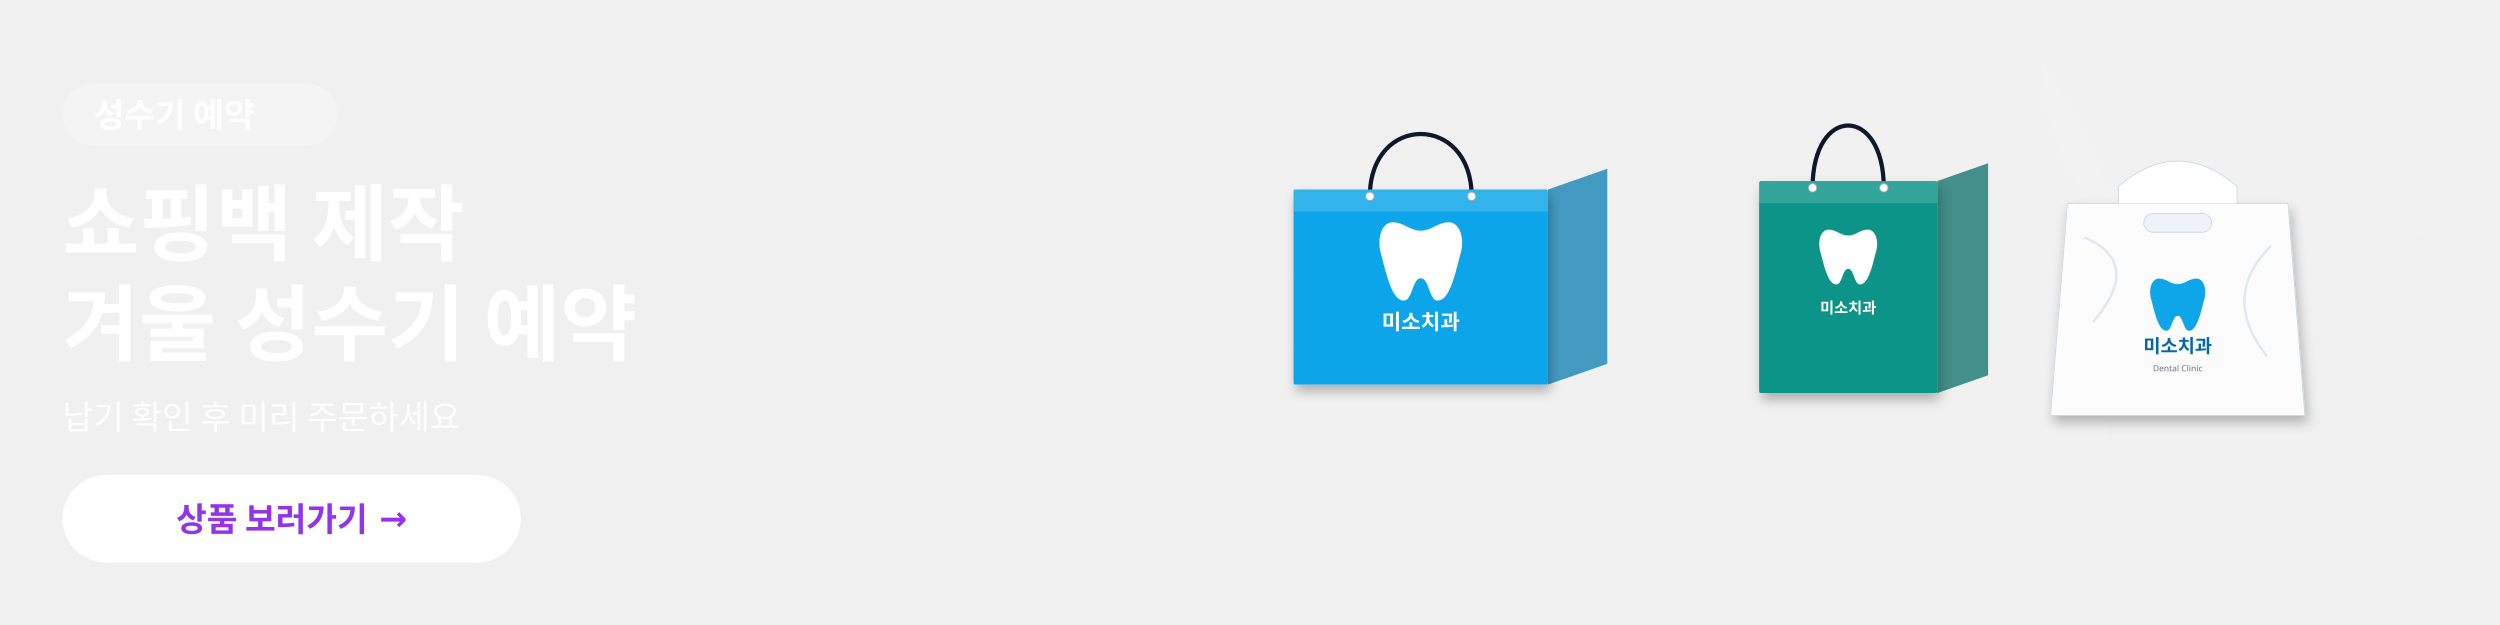
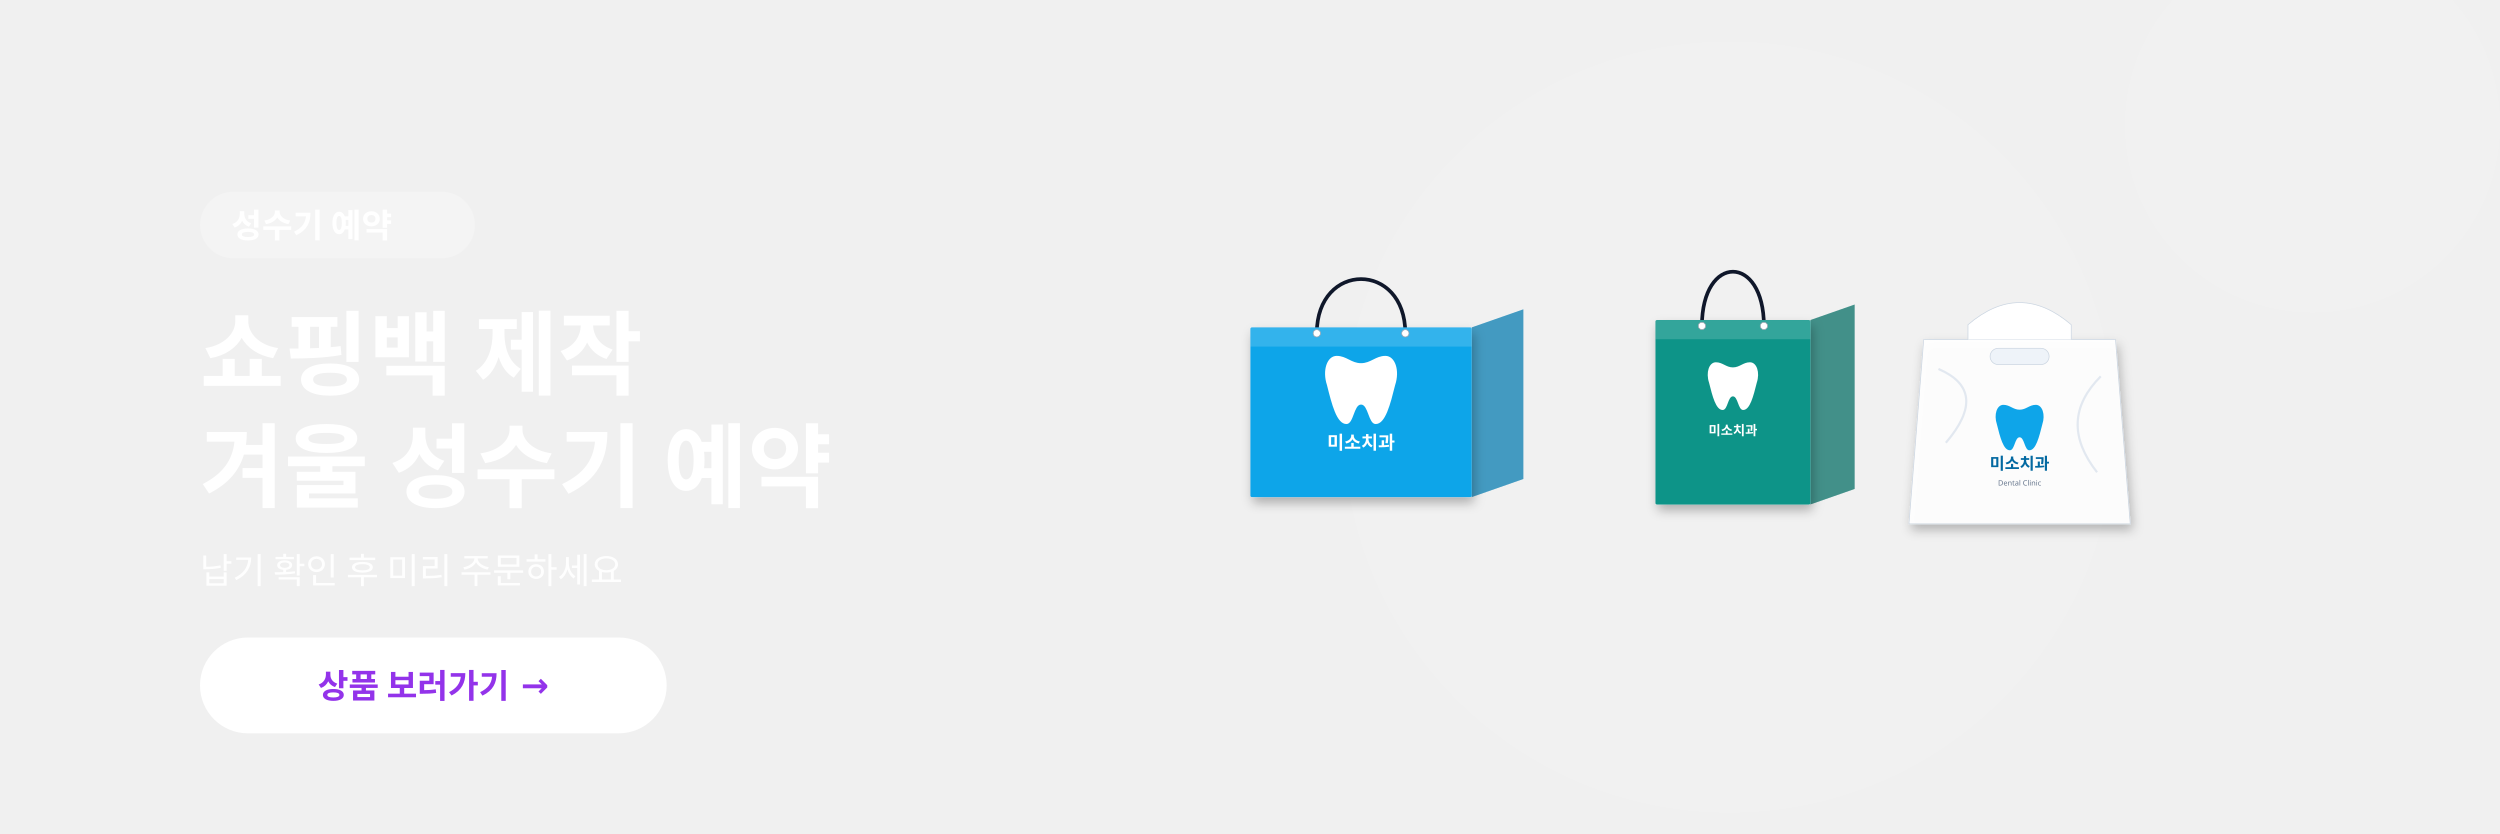
- <svg xmlns="http://www.w3.org/2000/svg" viewBox="0 0 1200 300">
+ <svg xmlns="http://www.w3.org/2000/svg" viewBox="0 0 1200 400">
  <defs>
    <linearGradient id="bg" x1="0" y1="0" x2="1" y2="1">
      <stop offset="0" stop-color="#cfe4f6" />
      <stop offset="1" stop-color="#a8cbe9" />
    </linearGradient>
    <linearGradient id="gold" x1="0" y1="0" x2="1" y2="1">
      <stop offset="0" stop-color="#f7e7a1" />
      <stop offset=".5" stop-color="#d4af37" />
      <stop offset="1" stop-color="#b8901f" />
    </linearGradient>
    <linearGradient id="silver" x1="0" y1="0" x2="1" y2="1">
      <stop offset="0" stop-color="#f8fafc" />
      <stop offset=".5" stop-color="#b6c0cc" />
      <stop offset="1" stop-color="#e2e8f0" />
    </linearGradient>
    <linearGradient id="foil" x1="0" y1="0" x2="1" y2="0">
      <stop offset="0" stop-color="#cfd6de" />
      <stop offset=".3" stop-color="#f8fafc" />
      <stop offset=".6" stop-color="#aeb8c4" />
      <stop offset="1" stop-color="#eef2f6" />
    </linearGradient>
    <filter id="sh" x="-20%" y="-20%" width="150%" height="150%">
      <feDropShadow dx="3" dy="8" stdDeviation="7" flood-color="#000" flood-opacity=".28" />
    </filter>
    <filter id="sh2" x="-20%" y="-20%" width="150%" height="150%">
      <feDropShadow dx="1" dy="3" stdDeviation="3" flood-color="#000" flood-opacity=".28" />
    </filter>
    <filter id="blur">
      <feGaussianBlur stdDeviation="9" />
    </filter>
    <filter id="real" x="-5%" y="-5%" width="110%" height="110%">
      <feTurbulence type="fractalNoise" baseFrequency=".85" numOctaves="2" seed="4" result="n" />
      <feColorMatrix in="n" type="matrix" values="0 0 0 0 .35  0 0 0 0 .33  0 0 0 0 .3  0 0 0 .22 -.04" result="grain" />
      <feComposite in="grain" in2="SourceAlpha" operator="in" result="grainIn" />
      <feGaussianBlur in="SourceAlpha" stdDeviation="1.6" result="b" />
      <feSpecularLighting in="b" surfaceScale="5" specularConstant=".9" specularExponent="22" lighting-color="#fff" result="spec">
        <feDistantLight azimuth="235" elevation="48" />
      </feSpecularLighting>
      <feComposite in="spec" in2="SourceAlpha" operator="in" result="specIn" />
      <feColorMatrix in="specIn" type="matrix" values="1 0 0 0 0  0 1 0 0 0  0 0 1 0 0  0 0 0 .55 0" result="specSoft" />
      <feMerge>
        <feMergeNode in="SourceGraphic" />
        <feMergeNode in="grainIn" />
        <feMergeNode in="specSoft" />
      </feMerge>
    </filter>
    <filter id="desk">
      <feTurbulence type="fractalNoise" baseFrequency=".6" numOctaves="3" seed="9" />
      <feColorMatrix type="matrix" values="0 0 0 0 0  0 0 0 0 0  0 0 0 0 0  0 0 0 .09 0" />
    </filter>
    <radialGradient id="vig" cx=".38" cy=".3" r=".95">
      <stop offset="0" stop-color="#fff" stop-opacity=".28" />
      <stop offset=".55" stop-color="#fff" stop-opacity="0" />
      <stop offset="1" stop-color="#000" stop-opacity=".30" />
    </radialGradient>
  </defs>
-   <circle cx="820" cy="150" r="200" fill="#fff" opacity=".10" />
-   <circle cx="1090" cy="30" r="110" fill="#fff" opacity=".08" />
-   <rect x="30" y="40" width="132" height="30" rx="15" fill="#fff" opacity=".24" />
-   <text x="45" y="61" font-size="16" fill="#fff" font-family="Malgun Gothic,Apple SD Gothic Neo,Noto Sans KR,sans-serif" font-weight="700">성수기 예약</text>
-   <text x="30" y="122" font-size="40" fill="#fff" font-family="Malgun Gothic,Apple SD Gothic Neo,Noto Sans KR,sans-serif" font-weight="800">쇼핑백 제작</text>
-   <text x="30" y="170" font-size="40" fill="#fff" font-family="Malgun Gothic,Apple SD Gothic Neo,Noto Sans KR,sans-serif" font-weight="800">겨울 성수기 예약</text>
-   <text x="30" y="206" font-size="16" fill="#fff" font-family="Malgun Gothic,Apple SD Gothic Neo,Noto Sans KR,sans-serif" opacity=".95">납기 확인 후 미리 주문하세요</text>
-   <rect x="30" y="228" width="220" height="42" rx="21" fill="#fff" />
-   <text x="140" y="255" font-size="16" fill="#9333ea" font-family="Malgun Gothic,Apple SD Gothic Neo,Noto Sans KR,sans-serif" text-anchor="middle" font-weight="800">상품 보러가기 →</text>
-   <g transform="translate(-61 34) scale(0.74)">
-     <g transform="translate(850 0) scale(0.55)">
-       <path d="M220,148 C220,50 340,50 340,148" fill="none" stroke="#0f172a" stroke-width="5" stroke-linecap="round" />
-       <polygon points="430,140 500,115.5 500,345.5 430,370" fill="#0ea5e9" opacity=".7" />
-       <polygon points="430,140 500,115.5 500,345.5 430,370" fill="#000" opacity=".18" />
-       <g filter="url(#sh)">
-         <rect x="130" y="140" width="300" height="230" fill="#0ea5e9" rx="2" />
+   <circle cx="830" cy="205" r="185" fill="#fff" opacity=".10" />
+   <circle cx="1110" cy="60" r="90" fill="#fff" opacity=".08" />
+   <rect x="96" y="92" width="132" height="32" rx="16" fill="#fff" opacity=".24" />
+   <text x="111" y="114" font-size="16" fill="#fff" font-family="Malgun Gothic,Apple SD Gothic Neo,Noto Sans KR,sans-serif" font-weight="700">성수기 예약</text>
+   <text x="96" y="186" font-size="44" fill="#fff" font-family="Malgun Gothic,Apple SD Gothic Neo,Noto Sans KR,sans-serif" font-weight="700">쇼핑백 제작</text>
+   <text x="96" y="240" font-size="44" fill="#fff" font-family="Malgun Gothic,Apple SD Gothic Neo,Noto Sans KR,sans-serif" font-weight="700">겨울 성수기 예약</text>
+   <text x="96" y="280" font-size="17" fill="#fff" font-family="Malgun Gothic,Apple SD Gothic Neo,Noto Sans KR,sans-serif" opacity=".95">납기 확인 후 미리 주문하세요</text>
+   <rect x="96" y="306" width="224" height="46" rx="23" fill="#fff" />
+   <text x="208" y="335" font-size="16" fill="#9333ea" font-family="Malgun Gothic,Apple SD Gothic Neo,Noto Sans KR,sans-serif" text-anchor="middle" font-weight="700">상품 보러가기 →</text>
+   <g transform="translate(60 78) scale(.87)">
+     <g transform="translate(-61 34) scale(0.74)">
+       <g transform="translate(850 0) scale(0.55)">
+         <path d="M220,148 C220,50 340,50 340,148" fill="none" stroke="#0f172a" stroke-width="5" stroke-linecap="round" />
+         <polygon points="430,140 500,115.5 500,345.5 430,370" fill="#0ea5e9" opacity=".7" />
+         <polygon points="430,140 500,115.5 500,345.5 430,370" fill="#000" opacity=".18" />
+         <g filter="url(#sh)">
+           <rect x="130" y="140" width="300" height="230" fill="#0ea5e9" rx="2" />
+         </g>
+         <rect x="130" y="140" width="300" height="26" fill="#fff" opacity=".16" />
+         <path transform="translate(280 218.2) scale(3.3)" d="M-10,-12 C-14,-12 -16,-6 -14,0 C-12,8 -10,16 -6,16 C-3,16 -3,8 0,8 C3,8 3,16 6,16 C10,16 12,8 14,0 C16,-6 14,-12 10,-12 C6,-12 4,-9 0,-9 C-4,-9 -6,-12 -10,-12Z" fill="#fff" />
+         <text x="280" y="305" font-size="25" fill="#fff" font-family="Malgun Gothic,Apple SD Gothic Neo,Noto Sans KR,sans-serif" text-anchor="middle" font-weight="700">미소치과</text>
+         <circle cx="220" cy="148" r="5" fill="#fff" stroke="#9ca3af" />
+         <circle cx="340" cy="148" r="5" fill="#fff" stroke="#9ca3af" />
      </g>
-       <rect x="130" y="140" width="300" height="26" fill="#fff" opacity=".16" />
-       <path transform="translate(280 218.2) scale(3.3)" d="M-10,-12 C-14,-12 -16,-6 -14,0 C-12,8 -10,16 -6,16 C-3,16 -3,8 0,8 C3,8 3,16 6,16 C10,16 12,8 14,0 C16,-6 14,-12 10,-12 C6,-12 4,-9 0,-9 C-4,-9 -6,-12 -10,-12Z" fill="#fff" />
-       <text x="280" y="305" font-size="25" fill="#fff" font-family="Malgun Gothic,Apple SD Gothic Neo,Noto Sans KR,sans-serif" text-anchor="middle" font-weight="700">미소치과</text>
-       <circle cx="220" cy="148" r="5" fill="#fff" stroke="#9ca3af" />
-       <circle cx="340" cy="148" r="5" fill="#fff" stroke="#9ca3af" />
-     </g>
-     <g transform="translate(1130 0) scale(0.55)">
-       <path d="M233,138 C233,40 317,40 317,138" fill="none" stroke="#0f172a" stroke-width="5" stroke-linecap="round" />
-       <polygon points="380,130 440,109 440,359 380,380" fill="#0d9488" opacity=".7" />
-       <polygon points="380,130 440,109 440,359 380,380" fill="#000" opacity=".18" />
-       <g filter="url(#sh)">
-         <rect x="170" y="130" width="210" height="250" fill="#0d9488" rx="2" />
+       <g transform="translate(1130 0) scale(0.55)">
+         <path d="M233,138 C233,40 317,40 317,138" fill="none" stroke="#0f172a" stroke-width="5" stroke-linecap="round" />
+         <polygon points="380,130 440,109 440,359 380,380" fill="#0d9488" opacity=".7" />
+         <polygon points="380,130 440,109 440,359 380,380" fill="#000" opacity=".18" />
+         <g filter="url(#sh)">
+           <rect x="170" y="130" width="210" height="250" fill="#0d9488" rx="2" />
+         </g>
+         <rect x="170" y="130" width="210" height="26" fill="#fff" opacity=".16" />
+         <path transform="translate(275 215) scale(2.31)" d="M-10,-12 C-14,-12 -16,-6 -14,0 C-12,8 -10,16 -6,16 C-3,16 -3,8 0,8 C3,8 3,16 6,16 C10,16 12,8 14,0 C16,-6 14,-12 10,-12 C6,-12 4,-9 0,-9 C-4,-9 -6,-12 -10,-12Z" fill="#fff" />
+         <text x="275" y="285.96" font-size="18" fill="#fff" font-family="Malgun Gothic,Apple SD Gothic Neo,Noto Sans KR,sans-serif" text-anchor="middle" font-weight="700">미소치과</text>
+         <circle cx="233" cy="138" r="5" fill="#fff" stroke="#9ca3af" />
+         <circle cx="317" cy="138" r="5" fill="#fff" stroke="#9ca3af" />
      </g>
-       <rect x="170" y="130" width="210" height="26" fill="#fff" opacity=".16" />
-       <path transform="translate(275 215) scale(2.31)" d="M-10,-12 C-14,-12 -16,-6 -14,0 C-12,8 -10,16 -6,16 C-3,16 -3,8 0,8 C3,8 3,16 6,16 C10,16 12,8 14,0 C16,-6 14,-12 10,-12 C6,-12 4,-9 0,-9 C-4,-9 -6,-12 -10,-12Z" fill="#fff" />
-       <text x="275" y="285.96" font-size="18" fill="#fff" font-family="Malgun Gothic,Apple SD Gothic Neo,Noto Sans KR,sans-serif" text-anchor="middle" font-weight="700">미소치과</text>
-       <circle cx="233" cy="138" r="5" fill="#fff" stroke="#9ca3af" />
-       <circle cx="317" cy="138" r="5" fill="#fff" stroke="#9ca3af" />
-     </g>
-     <g transform="translate(1330 20) scale(0.55)">
-       <g filter="url(#sh)">
-         <path d="M170,120 L430,120 L450,370 L150,370 Z" fill="#fff" opacity=".92" stroke="#cbd5e1" />
+       <g transform="translate(1330 20) scale(0.55)">
+         <g filter="url(#sh)">
+           <path d="M170,120 L430,120 L450,370 L150,370 Z" fill="#fff" opacity=".92" stroke="#cbd5e1" />
+         </g>
+         <path d="M230,120 L230,100 Q300,40 370,100 L370,120" fill="#fff" stroke="#cbd5e1" />
+         <rect x="260" y="132" width="80" height="22" rx="11" fill="#eef3f9" stroke="#cbd5e1" />
+         <path transform="translate(300 235) scale(2.2)" d="M-10,-12 C-14,-12 -16,-6 -14,0 C-12,8 -10,16 -6,16 C-3,16 -3,8 0,8 C3,8 3,16 6,16 C10,16 12,8 14,0 C16,-6 14,-12 10,-12 C6,-12 4,-9 0,-9 C-4,-9 -6,-12 -10,-12Z" fill="#0ea5e9" />
+         <text x="300" y="296" font-size="22" fill="#0369a1" font-family="Malgun Gothic,Apple SD Gothic Neo,Noto Sans KR,sans-serif" text-anchor="middle" font-weight="700">미소치과</text>
+         <text x="300" y="318" font-size="10" fill="#64748b" font-family="Malgun Gothic,Apple SD Gothic Neo,Noto Sans KR,sans-serif" text-anchor="middle">Dental Clinic</text>
+         <path d="M190,160 Q260,190 200,260 M410,170 Q350,230 405,300" stroke="#e2e8f0" stroke-width="3" fill="none" />
      </g>
-       <path d="M230,120 L230,100 Q300,40 370,100 L370,120" fill="#fff" stroke="#cbd5e1" />
-       <rect x="260" y="132" width="80" height="22" rx="11" fill="#eef3f9" stroke="#cbd5e1" />
-       <path transform="translate(300 235) scale(2.2)" d="M-10,-12 C-14,-12 -16,-6 -14,0 C-12,8 -10,16 -6,16 C-3,16 -3,8 0,8 C3,8 3,16 6,16 C10,16 12,8 14,0 C16,-6 14,-12 10,-12 C6,-12 4,-9 0,-9 C-4,-9 -6,-12 -10,-12Z" fill="#0ea5e9" />
-       <text x="300" y="296" font-size="22" fill="#0369a1" font-family="Malgun Gothic,Apple SD Gothic Neo,Noto Sans KR,sans-serif" text-anchor="middle" font-weight="700">미소치과</text>
-       <text x="300" y="318" font-size="10" fill="#64748b" font-family="Malgun Gothic,Apple SD Gothic Neo,Noto Sans KR,sans-serif" text-anchor="middle">Dental Clinic</text>
-       <path d="M190,160 Q260,190 200,260 M410,170 Q350,230 405,300" stroke="#e2e8f0" stroke-width="3" fill="none" />
    </g>
  </g>
</svg>
